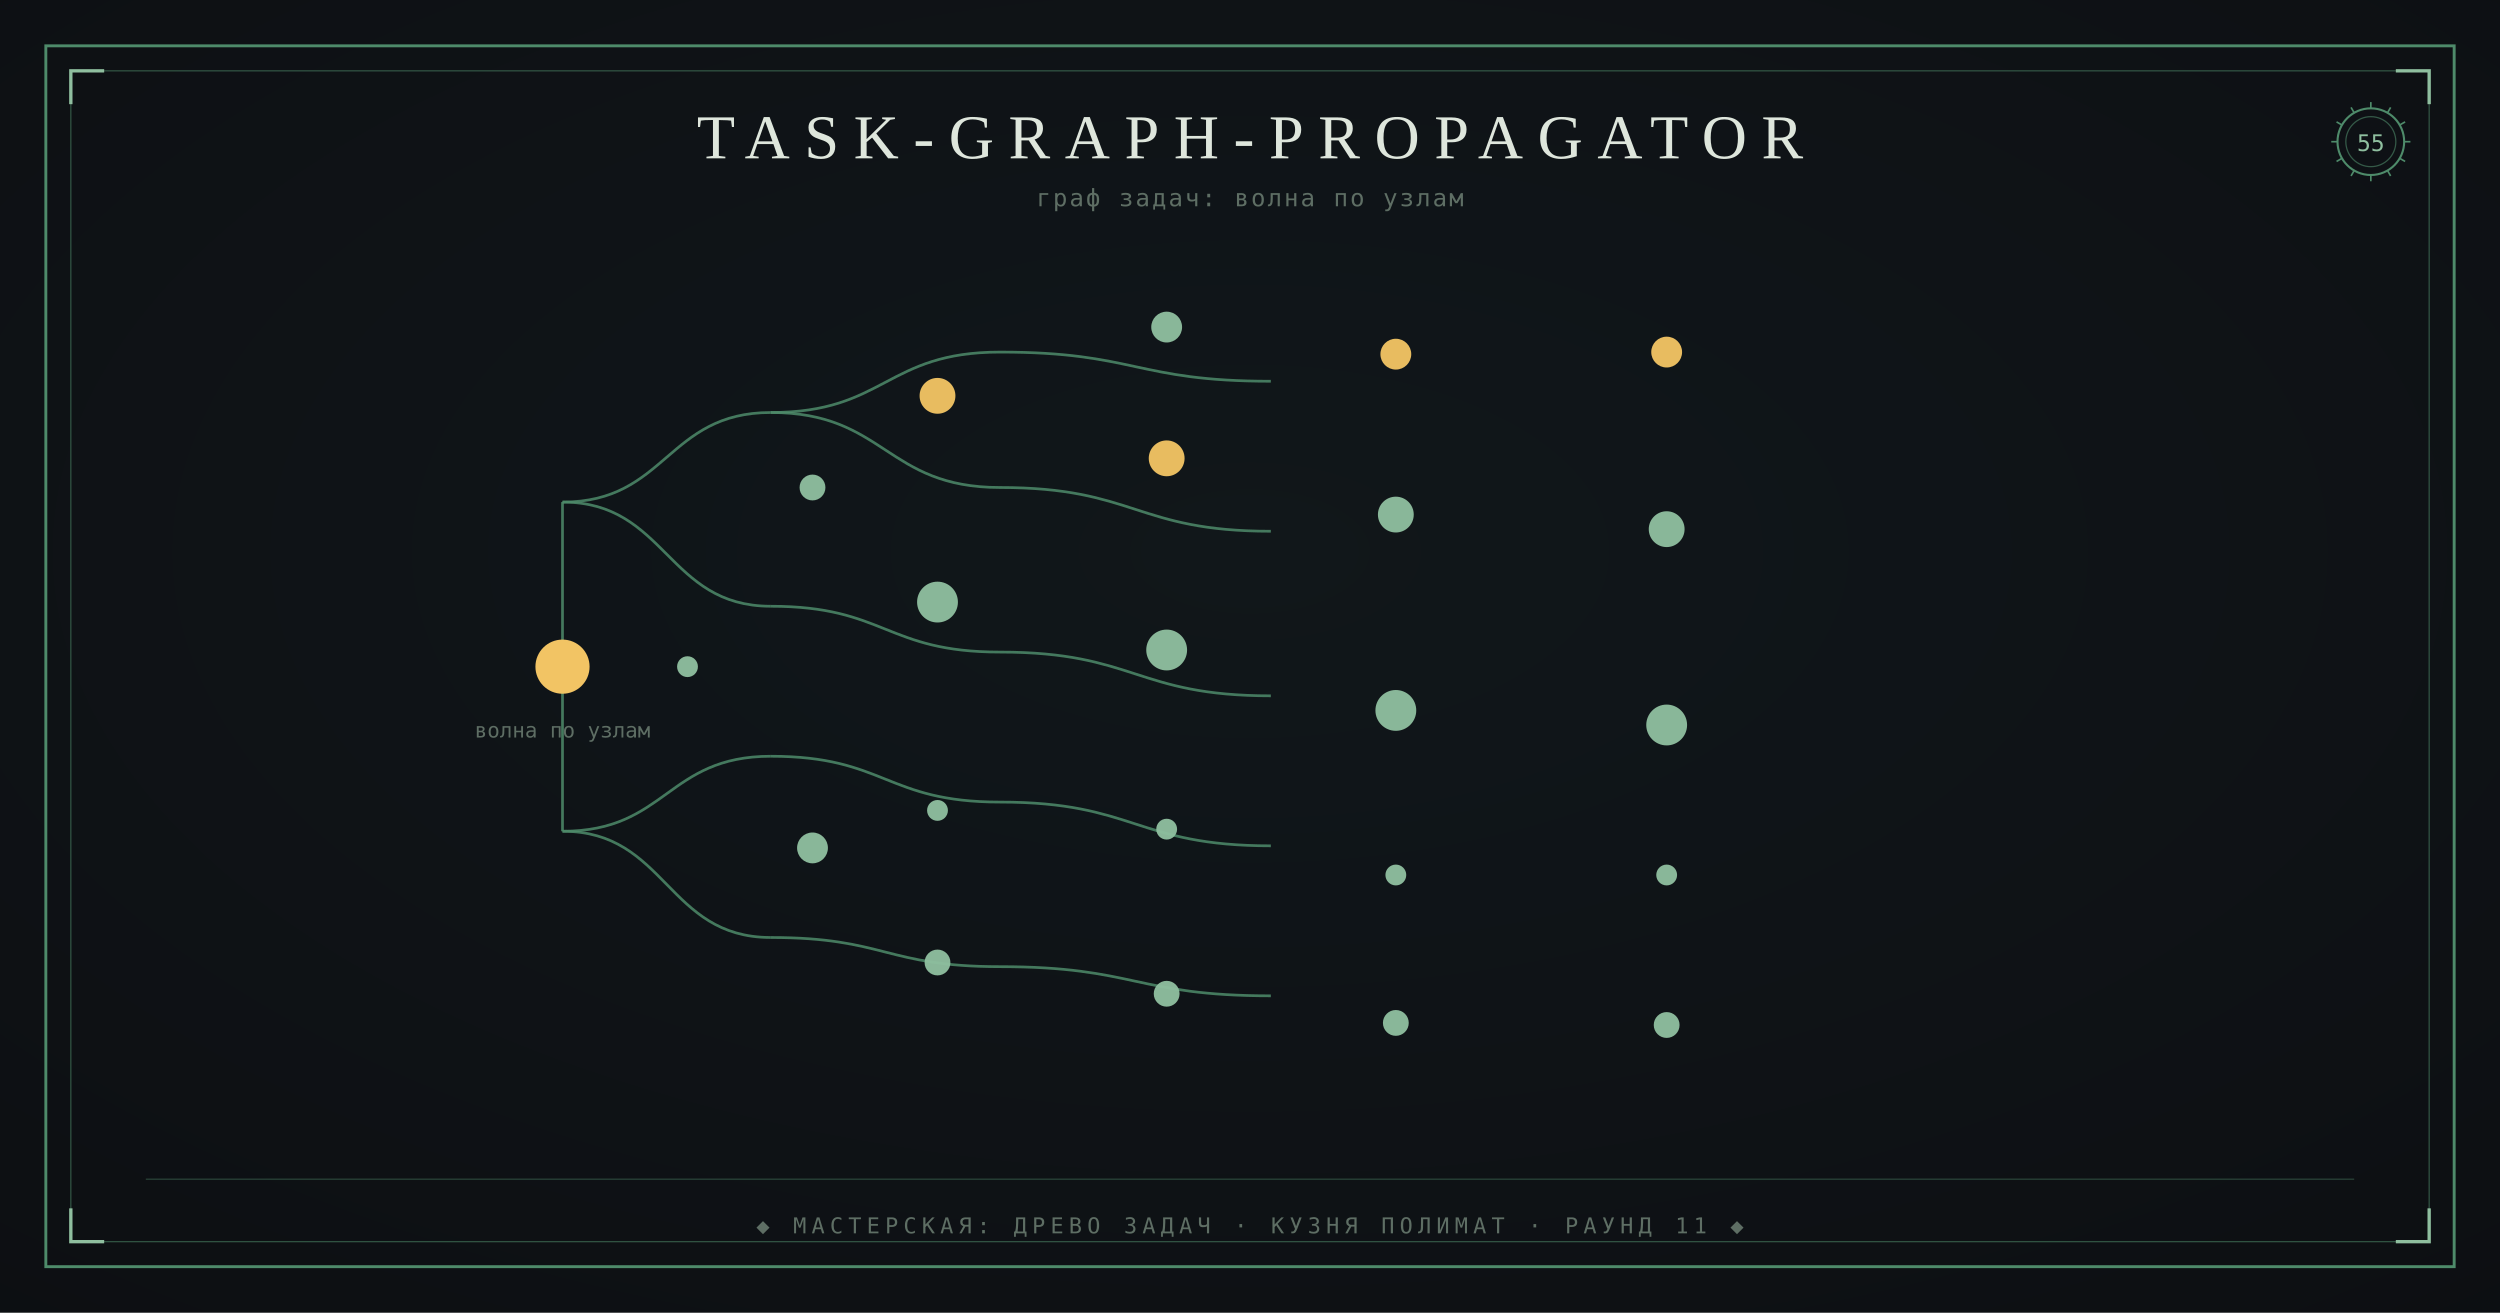
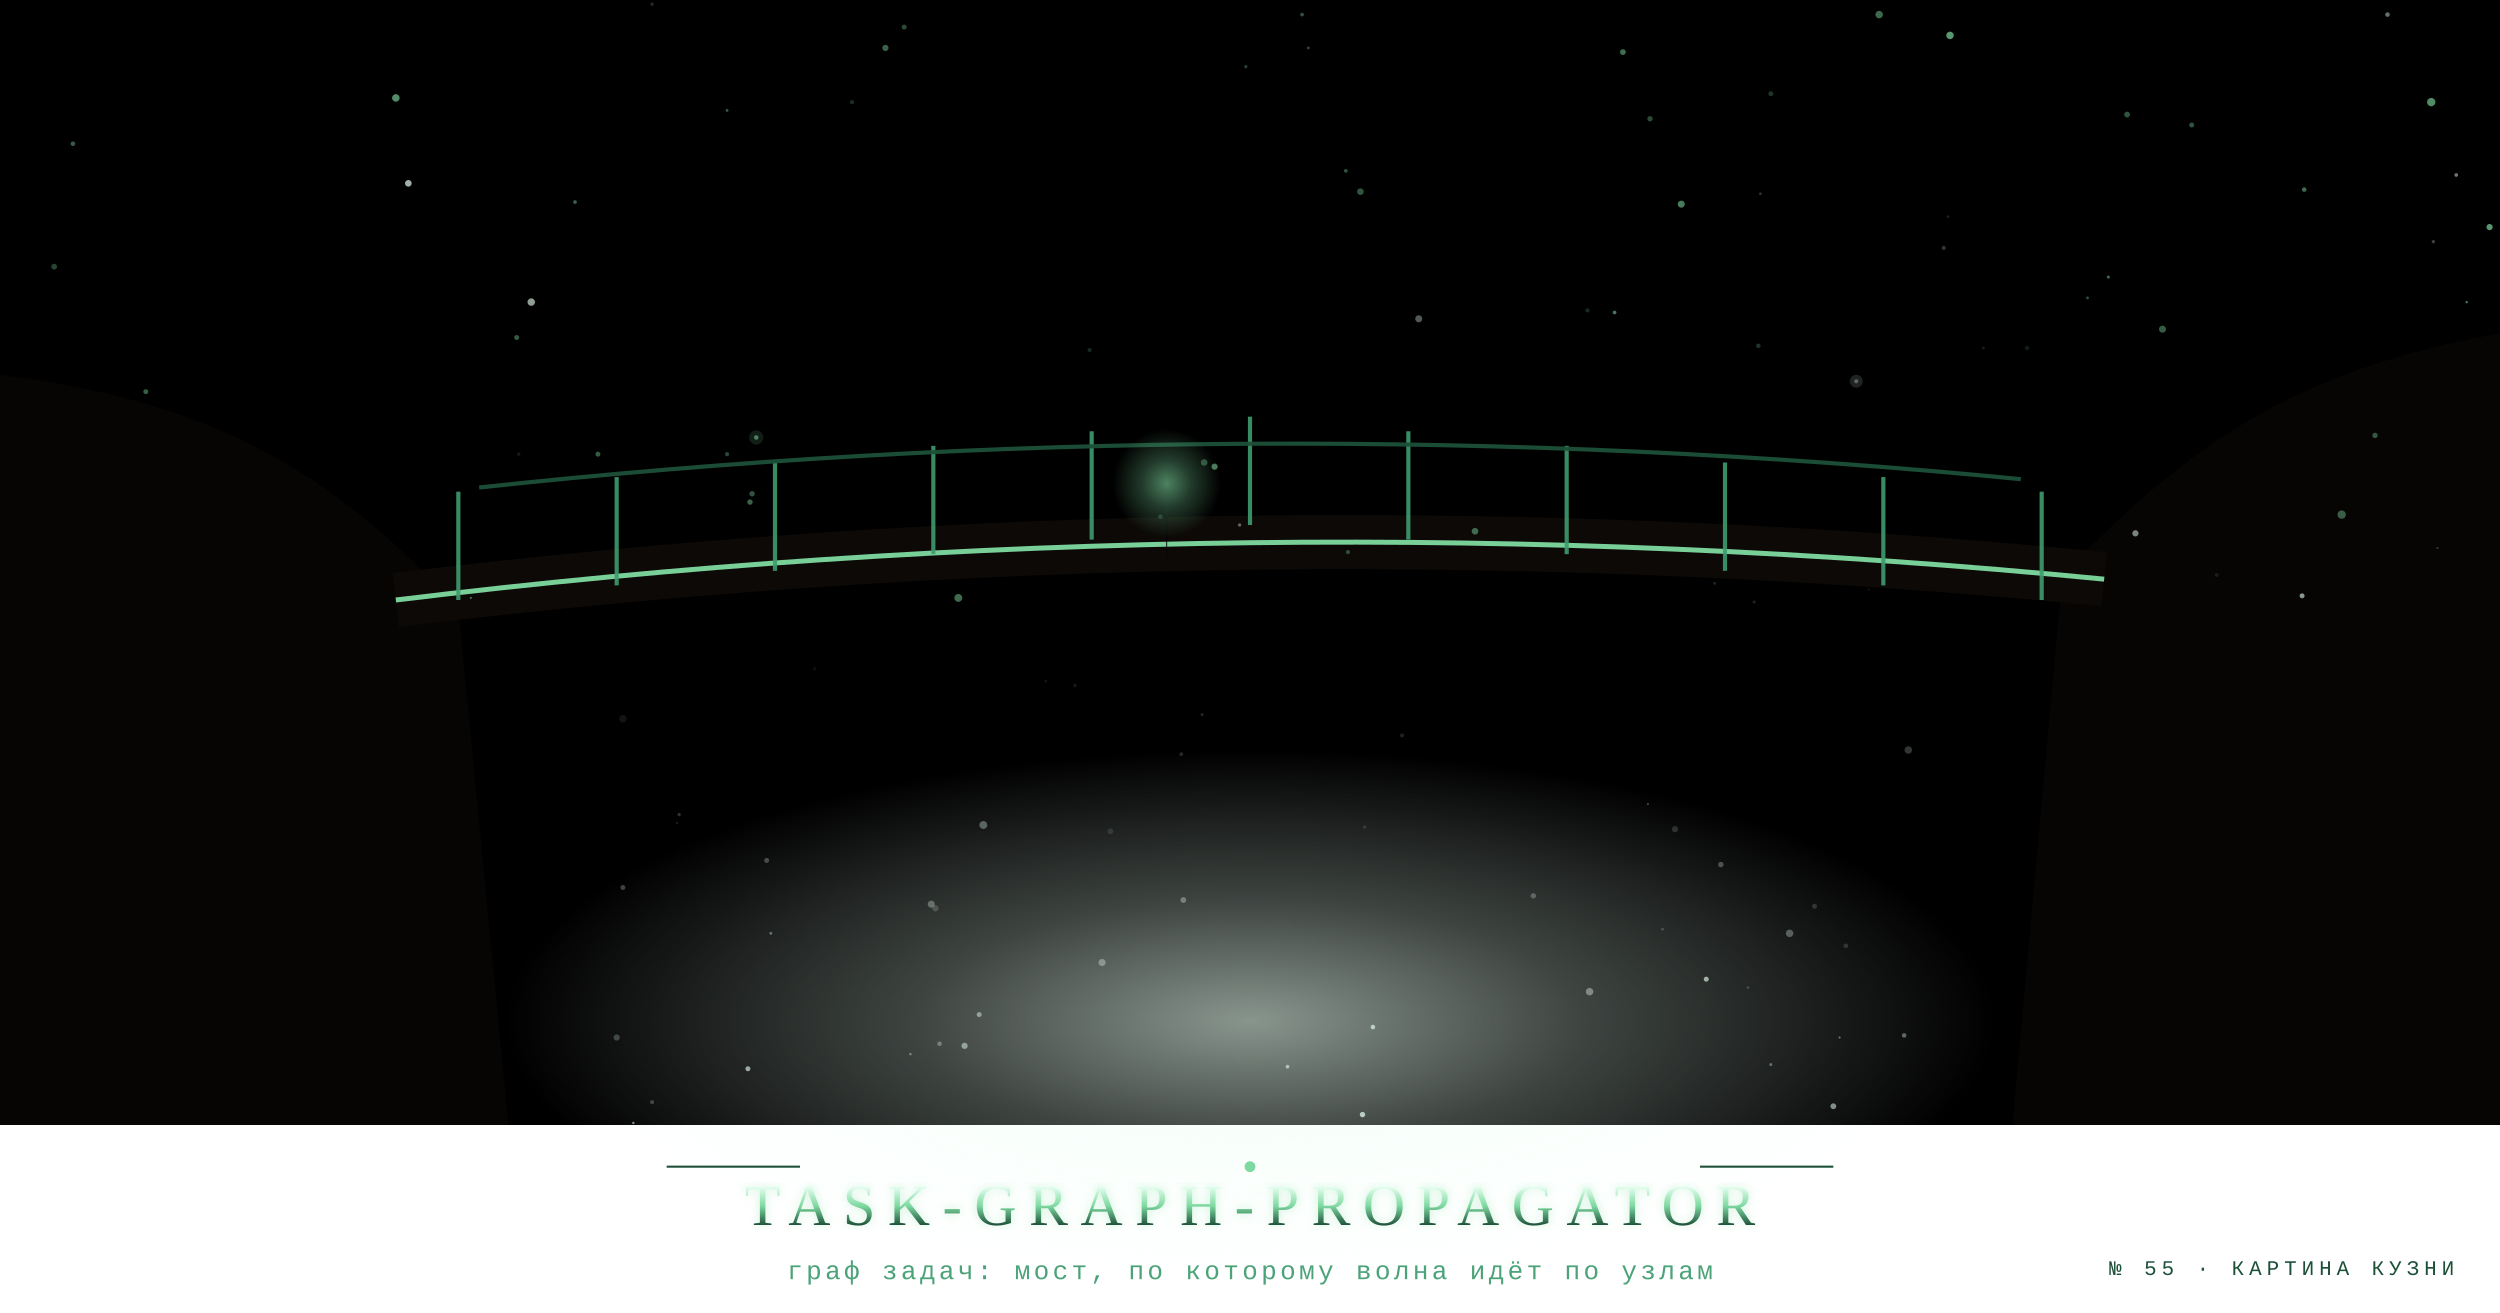
- <svg xmlns="http://www.w3.org/2000/svg" viewBox="0 0 1200 630" width="1200" height="630">
-   <rect width="1200" height="630" fill="#0B0E10" />
-   <radialGradient id="vig55" cx="0.5" cy="0.42" r="0.95">
-     <stop offset="0" stop-color="#12181B" />
-     <stop offset="1" stop-color="#0B0E10" />
-   </radialGradient>
-   <rect width="1200" height="630" fill="url(#vig55)" opacity="0.9" />
-   <rect x="22" y="22" width="1156" height="586" fill="none" stroke="#4E8B6A" stroke-width="1.4" />
-   <rect x="34" y="34" width="1132" height="562" fill="none" stroke="#4E8B6A" stroke-width="0.6" opacity="0.55" />
-   <path d="M 34 50 L 34 34 L 50 34" fill="none" stroke="#8FBF9F" stroke-width="1.6" />
-   <path d="M 1166 50 L 1166 34 L 1150 34" fill="none" stroke="#8FBF9F" stroke-width="1.6" />
-   <path d="M 34 580 L 34 596 L 50 596" fill="none" stroke="#8FBF9F" stroke-width="1.6" />
-   <path d="M 1166 580 L 1166 596 L 1150 596" fill="none" stroke="#8FBF9F" stroke-width="1.6" />
-   <text x="600.0" y="76" text-anchor="middle" font-family="Georgia, 'Times New Roman', serif" font-size="30" fill="#DEE6DC" letter-spacing="7">TASK-GRAPH-PROPAGATOR</text>
-   <text x="600.0" y="99" text-anchor="middle" font-family="'Cascadia Mono', ui-monospace, Consolas, monospace" font-size="11.5" fill="#5E6E64" letter-spacing="1">граф задач: волна по узлам</text>
-   <g transform="translate(1138,68)">
-     <circle r="16" fill="none" stroke="#4E8B6A" stroke-width="1" />
-     <circle r="12" fill="none" stroke="#4E8B6A" stroke-width="0.6" opacity="0.6" />
-     <text y="4.5" text-anchor="middle" font-family="'Cascadia Mono', ui-monospace, Consolas, monospace" font-size="11" fill="#8FBF9F">55</text>
-     <g stroke="#4E8B6A" stroke-width="0.8">
-       <line x1="0" y1="-19" x2="0" y2="-16" transform="rotate(0)" />
-       <line x1="0" y1="-19" x2="0" y2="-16" transform="rotate(30)" />
-       <line x1="0" y1="-19" x2="0" y2="-16" transform="rotate(60)" />
-       <line x1="0" y1="-19" x2="0" y2="-16" transform="rotate(90)" />
-       <line x1="0" y1="-19" x2="0" y2="-16" transform="rotate(120)" />
-       <line x1="0" y1="-19" x2="0" y2="-16" transform="rotate(150)" />
-       <line x1="0" y1="-19" x2="0" y2="-16" transform="rotate(180)" />
-       <line x1="0" y1="-19" x2="0" y2="-16" transform="rotate(210)" />
-       <line x1="0" y1="-19" x2="0" y2="-16" transform="rotate(240)" />
-       <line x1="0" y1="-19" x2="0" y2="-16" transform="rotate(270)" />
-       <line x1="0" y1="-19" x2="0" y2="-16" transform="rotate(300)" />
-       <line x1="0" y1="-19" x2="0" y2="-16" transform="rotate(330)" />
-     </g>
+ <svg xmlns="http://www.w3.org/2000/svg" viewBox="0 0 1200 630" width="1200" height="630" role="img">
+   <defs>
+     <linearGradient id="bg" x1="0" y1="0" x2="0" y2="1">
+       <stop offset="0" stop-color="#030202" />
+       <stop offset=".55" stop-color="#0A0705" />
+       <stop offset="1" stop-color="#060403" />
+     </linearGradient>
+     <radialGradient id="vig" cx=".5" cy=".46" r=".75">
+       <stop offset=".55" stop-color="#000" stop-opacity="0" />
+       <stop offset="1" stop-color="#000" stop-opacity=".82" />
+     </radialGradient>
+   </defs>
+   <rect width="1200" height="540" fill="url(#bg)" />
+   <defs>
+     <radialGradient id="ab">
+       <stop offset="0" stop-color="#E8FFF2" stop-opacity="0.9" />
+       <stop offset=".45" stop-color="#E8FFF2" stop-opacity="0.41" />
+       <stop offset="1" stop-color="#E8FFF2" stop-opacity="0" />
+     </radialGradient>
+     <radialGradient id="gl">
+       <stop offset="0" stop-color="#7ED9A0" stop-opacity="0.6" />
+       <stop offset=".45" stop-color="#7ED9A0" stop-opacity="0.27" />
+       <stop offset="1" stop-color="#7ED9A0" stop-opacity="0" />
+     </radialGradient>
+     <filter id="neb" x="-20%" y="-20%" width="140%" height="140%">
+       <feTurbulence type="fractalNoise" baseFrequency="0.005 0.007" numOctaves="4" seed="954" result="n" />
+       <feColorMatrix in="n" type="matrix" values="0 0 0 0 0.494  0 0 0 0 0.851  0 0 0 0 0.627  0 0 0 0.67 -0.38" />
+       <feGaussianBlur stdDeviation="2" />
+     </filter>
+     <filter id="neb2" x="-20%" y="-20%" width="140%" height="140%">
+       <feTurbulence type="fractalNoise" baseFrequency="0.007 0.004" numOctaves="3" seed="961" result="n" />
+       <feColorMatrix in="n" type="matrix" values="0 0 0 0 0.788  0 0 0 0 0.706  0 0 0 0 0.345  0 0 0 0.60 -0.35" />
+       <feGaussianBlur stdDeviation="1.6" />
+     </filter>
+   </defs>
+   <rect width="1200" height="540" opacity="2.20" />
+   <path d="M0 540 L0 180 C 100 192 160 226 220 292 L244 540 Z" fill="#070503" />
+   <path d="M1200 540 L1200 160 C 1100 178 1050 214 990 276 L966 540 Z" fill="#070503" />
+   <ellipse cx="600" cy="490" rx="360" ry="130" fill="url(#ab)" opacity=".65" />
+   <path d="M190 288 Q 600 238 1010 278" stroke="#0C0906" stroke-width="26" fill="none" />
+   <path d="M190 288 Q 600 238 1010 278" stroke="#7ED9A0" stroke-width="2.4" fill="none" opacity=".95" />
+   <line x1="220" y1="288" x2="220" y2="236" stroke="#3E9B6E" stroke-width="2" opacity=".9" />
+   <line x1="296" y1="281" x2="296" y2="229" stroke="#3E9B6E" stroke-width="2" opacity=".9" />
+   <line x1="372" y1="274" x2="372" y2="222" stroke="#3E9B6E" stroke-width="2" opacity=".9" />
+   <line x1="448" y1="266" x2="448" y2="214" stroke="#3E9B6E" stroke-width="2" opacity=".9" />
+   <line x1="524" y1="259" x2="524" y2="207" stroke="#3E9B6E" stroke-width="2" opacity=".9" />
+   <line x1="600" y1="252" x2="600" y2="200" stroke="#3E9B6E" stroke-width="2" opacity=".9" />
+   <line x1="676" y1="259" x2="676" y2="207" stroke="#3E9B6E" stroke-width="2" opacity=".9" />
+   <line x1="752" y1="266" x2="752" y2="214" stroke="#3E9B6E" stroke-width="2" opacity=".9" />
+   <line x1="828" y1="274" x2="828" y2="222" stroke="#3E9B6E" stroke-width="2" opacity=".9" />
+   <line x1="904" y1="281" x2="904" y2="229" stroke="#3E9B6E" stroke-width="2" opacity=".9" />
+   <line x1="980" y1="288" x2="980" y2="236" stroke="#3E9B6E" stroke-width="2" opacity=".9" />
+   <path d="M230 234 Q 600 194 970 230" stroke="#1C5038" stroke-width="2" fill="none" opacity=".95" />
+   <g transform="translate(560 270) scale(1.50) rotate(0)">
+     <path d="M0 0 C -0.16 -3 -0.2 -8 -0.13 -12.5 C -0.1 -14 -0.34 -14.6 -0.5 -15.6 C -0.95 -18.5 -1 -22 -0.55 -24.5 C -0.28 -26 -0.28 -27 -0.4 -28.4 C -0.5 -30.2 0.5 -30.2 0.4 -28.4 C 0.28 -27 0.28 -26 0.55 -24.5 C 1 -22 0.95 -18.5 0.5 -15.6 C 0.34 -14.6 0.1 -14 0.13 -12.5 C 0.2 -8 0.16 -3 0 0 Z" fill="#020202" opacity="0.94" />
  </g>
-   <line x1="70" y1="566" x2="1130" y2="566" stroke="#4E8B6A" stroke-width="0.5" opacity="0.5" />
-   <text x="600.0" y="592" text-anchor="middle" font-family="'Cascadia Mono', ui-monospace, Consolas, monospace" font-size="10.5" fill="#5E6E64" letter-spacing="2.5">◆ МАСТЕРСКАЯ: ДРЕВО ЗАДАЧ · КУЗНЯ ПОЛИМАТ · РАУНД 11 ◆</text>
-   <clipPath id="clip55">
-     <rect x="70" y="118" width="1060" height="404" />
-   </clipPath>
-   <g clip-path="url(#clip55)">
-     <path d="M 270 320 C 270 320 270 241 270 241" fill="none" stroke="#4E8B6A" stroke-width="1.3" opacity="0.85" />
-     <path d="M 270 320 C 270 320 270 399 270 399" fill="none" stroke="#4E8B6A" stroke-width="1.3" opacity="0.85" />
-     <path d="M 270 241 C 320 241 320 198 370 198" fill="none" stroke="#4E8B6A" stroke-width="1.3" opacity="0.85" />
-     <path d="M 270 241 C 320 241 320 291 370 291" fill="none" stroke="#4E8B6A" stroke-width="1.3" opacity="0.85" />
-     <path d="M 270 399 C 320 399 320 363 370 363" fill="none" stroke="#4E8B6A" stroke-width="1.3" opacity="0.85" />
-     <path d="M 270 399 C 320 399 320 450 370 450" fill="none" stroke="#4E8B6A" stroke-width="1.3" opacity="0.85" />
-     <path d="M 370 198 C 425 198 425 169 480 169" fill="none" stroke="#4E8B6A" stroke-width="1.3" opacity="0.85" />
-     <path d="M 370 198 C 425 198 425 234 480 234" fill="none" stroke="#4E8B6A" stroke-width="1.3" opacity="0.85" />
-     <path d="M 370 291 C 425 291 425 313 480 313" fill="none" stroke="#4E8B6A" stroke-width="1.3" opacity="0.85" />
-     <path d="M 370 363 C 425 363 425 385 480 385" fill="none" stroke="#4E8B6A" stroke-width="1.3" opacity="0.85" />
-     <path d="M 370 450 C 425 450 425 464 480 464" fill="none" stroke="#4E8B6A" stroke-width="1.3" opacity="0.85" />
-     <path d="M 480 169 C 545 169 545 183 610 183" fill="none" stroke="#4E8B6A" stroke-width="1.3" opacity="0.85" />
-     <path d="M 480 234 C 545 234 545 255 610 255" fill="none" stroke="#4E8B6A" stroke-width="1.3" opacity="0.85" />
-     <path d="M 480 313 C 545 313 545 334 610 334" fill="none" stroke="#4E8B6A" stroke-width="1.3" opacity="0.85" />
-     <path d="M 480 385 C 545 385 545 406 610 406" fill="none" stroke="#4E8B6A" stroke-width="1.3" opacity="0.85" />
-     <path d="M 480 464 C 545 464 545 478 610 478" fill="none" stroke="#4E8B6A" stroke-width="1.3" opacity="0.85" />
-     <circle cx="330" cy="320" r="5.0" fill="#8FBF9F" opacity="0.95" />
-     <circle cx="390" cy="234" r="6.2" fill="#8FBF9F" opacity="0.95" />
-     <circle cx="390" cy="407" r="7.4" fill="#8FBF9F" opacity="0.95" />
-     <circle cx="450" cy="190" r="8.6" fill="#F2C464" opacity="0.95" />
-     <circle cx="450" cy="289" r="9.8" fill="#8FBF9F" opacity="0.95" />
-     <circle cx="450" cy="389" r="5.0" fill="#8FBF9F" opacity="0.95" />
-     <circle cx="450" cy="462" r="6.2" fill="#8FBF9F" opacity="0.95" />
-     <circle cx="560" cy="157" r="7.4" fill="#8FBF9F" opacity="0.95" />
-     <circle cx="560" cy="220" r="8.6" fill="#F2C464" opacity="0.95" />
-     <circle cx="560" cy="312" r="9.8" fill="#8FBF9F" opacity="0.95" />
-     <circle cx="560" cy="398" r="5.0" fill="#8FBF9F" opacity="0.95" />
-     <circle cx="560" cy="477" r="6.2" fill="#8FBF9F" opacity="0.95" />
-     <circle cx="670" cy="170" r="7.4" fill="#F2C464" opacity="0.95" />
-     <circle cx="670" cy="247" r="8.6" fill="#8FBF9F" opacity="0.95" />
-     <circle cx="670" cy="341" r="9.8" fill="#8FBF9F" opacity="0.95" />
-     <circle cx="670" cy="420" r="5.0" fill="#8FBF9F" opacity="0.95" />
-     <circle cx="670" cy="491" r="6.2" fill="#8FBF9F" opacity="0.95" />
-     <circle cx="800" cy="169" r="7.4" fill="#F2C464" opacity="0.95" />
-     <circle cx="800" cy="254" r="8.6" fill="#8FBF9F" opacity="0.95" />
-     <circle cx="800" cy="348" r="9.8" fill="#8FBF9F" opacity="0.95" />
-     <circle cx="800" cy="420" r="5.0" fill="#8FBF9F" opacity="0.95" />
-     <circle cx="800" cy="492" r="6.2" fill="#8FBF9F" opacity="0.95" />
-     <circle cx="270.0" cy="320.0" r="13" fill="#F2C464" />
-     <text x="270.0" y="354" text-anchor="middle" font-family="'Cascadia Mono', ui-monospace, Consolas, monospace" font-size="10" fill="#5E6E64">волна по узлам</text>
-   </g>
+   <circle cx="560.0" cy="232.0" r="26.0" fill="url(#gl)" />
+   <circle cx="673" cy="353" r="1.0" fill="#E8FFF2" opacity="0.13" />
+   <circle cx="502" cy="327" r="0.6" fill="#E8FFF2" opacity="0.09" />
+   <circle cx="529" cy="462" r="1.7" fill="#E8FFF2" opacity="0.35" />
+   <circle cx="391" cy="321" r="0.8" fill="#E8FFF2" opacity="0.06" />
+   <circle cx="313" cy="529" r="1.0" fill="#E8FFF2" opacity="0.22" />
+   <circle cx="577" cy="343" r="0.7" fill="#E8FFF2" opacity="0.16" />
+   <circle cx="296" cy="498" r="1.5" fill="#E8FFF2" opacity="0.23" />
+   <circle cx="914" cy="497" r="1.1" fill="#E8FFF2" opacity="0.36" />
+   <circle cx="451" cy="501" r="1.1" fill="#E8FFF2" opacity="0.31" />
+   <circle cx="839" cy="474" r="0.6" fill="#E8FFF2" opacity="0.20" />
+   <circle cx="325" cy="395" r="0.5" fill="#E8FFF2" opacity="0.14" />
+   <circle cx="763" cy="476" r="1.8" fill="#E8FFF2" opacity="0.39" />
+   <circle cx="880" cy="531" r="1.4" fill="#E8FFF2" opacity="0.52" />
+   <circle cx="368" cy="413" r="1.2" fill="#E8FFF2" opacity="0.26" />
+   <circle cx="654" cy="535" r="1.3" fill="#E8FFF2" opacity="0.71" />
+   <circle cx="472" cy="396" r="1.9" fill="#E8FFF2" opacity="0.33" />
+   <circle cx="304" cy="539" r="0.6" fill="#E8FFF2" opacity="0.52" />
+   <circle cx="299" cy="426" r="1.2" fill="#E8FFF2" opacity="0.25" />
+   <circle cx="659" cy="493" r="1.1" fill="#E8FFF2" opacity="0.64" />
+   <circle cx="463" cy="502" r="1.5" fill="#E8FFF2" opacity="0.48" />
+   <circle cx="470" cy="487" r="1.2" fill="#E8FFF2" opacity="0.46" />
+   <circle cx="516" cy="329" r="0.9" fill="#E8FFF2" opacity="0.09" />
+   <circle cx="447" cy="434" r="1.7" fill="#E8FFF2" opacity="0.31" />
+   <circle cx="326" cy="391" r="0.8" fill="#E8FFF2" opacity="0.20" />
+   <circle cx="359" cy="513" r="1.2" fill="#E8FFF2" opacity="0.61" />
+   <circle cx="871" cy="435" r="1.2" fill="#E8FFF2" opacity="0.16" />
+   <circle cx="826" cy="415" r="1.3" fill="#E8FFF2" opacity="0.28" />
+   <circle cx="850" cy="511" r="0.7" fill="#E8FFF2" opacity="0.37" />
+   <circle cx="533" cy="399" r="1.4" fill="#E8FFF2" opacity="0.11" />
+   <circle cx="886" cy="454" r="1.1" fill="#E8FFF2" opacity="0.15" />
+   <circle cx="804" cy="398" r="1.5" fill="#E8FFF2" opacity="0.16" />
+   <circle cx="618" cy="512" r="0.9" fill="#E8FFF2" opacity="0.57" />
+   <circle cx="449" cy="436" r="1.5" fill="#E8FFF2" opacity="0.18" />
+   <circle cx="798" cy="446" r="0.7" fill="#E8FFF2" opacity="0.18" />
+   <circle cx="883" cy="498" r="0.5" fill="#E8FFF2" opacity="0.42" />
+   <circle cx="568" cy="432" r="1.4" fill="#E8FFF2" opacity="0.33" />
+   <circle cx="791" cy="386" r="0.5" fill="#E8FFF2" opacity="0.28" />
+   <circle cx="736" cy="430" r="1.3" fill="#E8FFF2" opacity="0.26" />
+   <circle cx="567" cy="362" r="0.9" fill="#E8FFF2" opacity="0.16" />
+   <circle cx="299" cy="345" r="1.8" fill="#E8FFF2" opacity="0.08" />
+   <circle cx="859" cy="448" r="1.8" fill="#E8FFF2" opacity="0.31" />
+   <circle cx="655" cy="397" r="0.7" fill="#E8FFF2" opacity="0.15" />
+   <circle cx="819" cy="470" r="1.2" fill="#E8FFF2" opacity="0.63" />
+   <circle cx="370" cy="448" r="0.7" fill="#E8FFF2" opacity="0.37" />
+   <circle cx="437" cy="506" r="0.6" fill="#E8FFF2" opacity="0.36" />
+   <circle cx="916" cy="360" r="1.8" fill="#E8FFF2" opacity="0.21" />
+   <circle cx="1179" cy="84" r="0.9" fill="#E8FFF2" opacity="0.47" />
+   <circle cx="425" cy="23" r="1.5" fill="#7ED9A0" opacity="0.45" />
+   <circle cx="891" cy="183" r="3.1" fill="#E8FFF2" opacity=".14" />
+   <circle cx="891" cy="183" r="1.0" fill="#E8FFF2" opacity="0.30" />
+   <circle cx="434" cy="13" r="1.2" fill="#7ED9A0" opacity="0.34" />
+   <circle cx="1105" cy="286" r="1.2" fill="#E8FFF2" opacity="0.58" />
+   <circle cx="681" cy="153" r="1.7" fill="#E8FFF2" opacity="0.35" />
+   <circle cx="792" cy="57" r="1.3" fill="#7ED9A0" opacity="0.34" />
+   <circle cx="557" cy="248" r="1.1" fill="#7ED9A0" opacity="0.20" />
+   <circle cx="897" cy="283" r="0.5" fill="#7ED9A0" opacity="0.13" />
+   <circle cx="1146" cy="7" r="1.1" fill="#E8FFF2" opacity="0.44" />
+   <circle cx="349" cy="218" r="1.0" fill="#7ED9A0" opacity="0.34" />
+   <circle cx="935" cy="104" r="0.7" fill="#7ED9A0" opacity="0.16" />
+   <circle cx="196" cy="88" r="1.6" fill="#E8FFF2" opacity="0.69" />
+   <circle cx="1021" cy="55" r="1.4" fill="#7ED9A0" opacity="0.39" />
+   <circle cx="26" cy="128" r="1.4" fill="#7ED9A0" opacity="0.31" />
+   <circle cx="1167" cy="49" r="2.0" fill="#7ED9A0" opacity="0.64" />
+   <circle cx="779" cy="25" r="1.4" fill="#7ED9A0" opacity="0.50" />
+   <circle cx="762" cy="149" r="1.0" fill="#7ED9A0" opacity="0.20" />
+   <circle cx="361" cy="237" r="1.3" fill="#7ED9A0" opacity="0.38" />
+   <circle cx="460" cy="287" r="1.9" fill="#7ED9A0" opacity="0.49" />
+   <circle cx="70" cy="188" r="1.2" fill="#7ED9A0" opacity="0.43" />
+   <circle cx="973" cy="167" r="1.1" fill="#7ED9A0" opacity="0.13" />
+   <circle cx="1140" cy="209" r="1.3" fill="#7ED9A0" opacity="0.39" />
+   <circle cx="1052" cy="60" r="1.2" fill="#7ED9A0" opacity="0.38" />
+   <circle cx="1168" cy="116" r="0.8" fill="#E8FFF2" opacity="0.26" />
+   <circle cx="1002" cy="143" r="0.7" fill="#7ED9A0" opacity="0.36" />
+   <circle cx="578" cy="222" r="1.6" fill="#7ED9A0" opacity="0.34" />
+   <circle cx="1106" cy="91" r="1.1" fill="#7ED9A0" opacity="0.49" />
+   <circle cx="276" cy="97" r="0.9" fill="#7ED9A0" opacity="0.45" />
+   <circle cx="845" cy="93" r="0.7" fill="#E8FFF2" opacity="0.19" />
+   <circle cx="287" cy="218" r="1.2" fill="#7ED9A0" opacity="0.42" />
+   <circle cx="190" cy="47" r="1.8" fill="#7ED9A0" opacity="0.65" />
+   <circle cx="363" cy="210" r="3.4" fill="#7ED9A0" opacity=".14" />
+   <circle cx="363" cy="210" r="1.1" fill="#7ED9A0" opacity="0.52" />
+   <circle cx="708" cy="255" r="1.6" fill="#7ED9A0" opacity="0.47" />
+   <circle cx="1195" cy="109" r="1.5" fill="#7ED9A0" opacity="0.69" />
+   <circle cx="936" cy="17" r="1.8" fill="#7ED9A0" opacity="0.69" />
+   <circle cx="850" cy="45" r="1.2" fill="#7ED9A0" opacity="0.24" />
+   <circle cx="647" cy="265" r="1.0" fill="#7ED9A0" opacity="0.33" />
+   <circle cx="595" cy="252" r="0.8" fill="#E8FFF2" opacity="0.38" />
+   <circle cx="409" cy="49" r="1.0" fill="#7ED9A0" opacity="0.21" />
+   <circle cx="844" cy="166" r="1.1" fill="#7ED9A0" opacity="0.24" />
+   <circle cx="807" cy="98" r="1.7" fill="#7ED9A0" opacity="0.57" />
+   <circle cx="248" cy="162" r="1.2" fill="#7ED9A0" opacity="0.42" />
+   <circle cx="1184" cy="145" r="0.6" fill="#7ED9A0" opacity="0.52" />
+   <circle cx="1124" cy="247" r="2.0" fill="#7ED9A0" opacity="0.42" />
+   <circle cx="952" cy="167" r="0.7" fill="#7ED9A0" opacity="0.15" />
+   <circle cx="255" cy="145" r="1.8" fill="#E8FFF2" opacity="0.61" />
+   <circle cx="1012" cy="133" r="0.7" fill="#7ED9A0" opacity="0.53" />
+   <circle cx="523" cy="168" r="1.0" fill="#7ED9A0" opacity="0.19" />
+   <circle cx="349" cy="53" r="0.7" fill="#7ED9A0" opacity="0.42" />
+   <circle cx="646" cy="82" r="0.9" fill="#7ED9A0" opacity="0.38" />
+   <circle cx="775" cy="150" r="0.9" fill="#7ED9A0" opacity="0.55" />
+   <circle cx="249" cy="218" r="0.8" fill="#7ED9A0" opacity="0.14" />
+   <circle cx="933" cy="119" r="1.0" fill="#E8FFF2" opacity="0.21" />
+   <circle cx="226" cy="287" r="0.5" fill="#7ED9A0" opacity="0.54" />
+   <circle cx="1170" cy="263" r="0.5" fill="#7ED9A0" opacity="0.29" />
+   <circle cx="1064" cy="276" r="0.9" fill="#7ED9A0" opacity="0.13" />
+   <circle cx="842" cy="289" r="0.7" fill="#7ED9A0" opacity="0.20" />
+   <circle cx="35" cy="69" r="1.1" fill="#7ED9A0" opacity="0.43" />
+   <circle cx="1025" cy="256" r="1.5" fill="#E8FFF2" opacity="0.51" />
+   <circle cx="598" cy="32" r="0.8" fill="#7ED9A0" opacity="0.30" />
+   <circle cx="583" cy="224" r="1.5" fill="#7ED9A0" opacity="0.56" />
+   <circle cx="823" cy="280" r="0.7" fill="#7ED9A0" opacity="0.19" />
+   <circle cx="902" cy="7" r="1.8" fill="#7ED9A0" opacity="0.48" />
+   <circle cx="1038" cy="158" r="1.7" fill="#7ED9A0" opacity="0.42" />
+   <circle cx="360" cy="241" r="1.3" fill="#7ED9A0" opacity="0.45" />
+   <circle cx="653" cy="92" r="1.6" fill="#7ED9A0" opacity="0.39" />
+   <circle cx="625" cy="7" r="0.9" fill="#7ED9A0" opacity="0.38" />
+   <circle cx="628" cy="23" r="0.7" fill="#7ED9A0" opacity="0.33" />
+   <circle cx="313" cy="2" r="0.8" fill="#E8FFF2" opacity="0.17" />
+   <linearGradient id="gtxt" x1="0" y1="0" x2="0" y2="1">
+     <stop offset="0" stop-color="#E8FFF2" />
+     <stop offset=".5" stop-color="#7ED9A0" />
+     <stop offset="1" stop-color="#1C5038" />
+   </linearGradient>
+   <filter id="soft">
+     <feGaussianBlur stdDeviation="2.2" />
+   </filter>
+   <line x1="320" y1="560" x2="384" y2="560" stroke="#1C5038" stroke-width="1" />
+   <circle cx="600" cy="560" r="2.6" fill="#7ED9A0" />
+   <line x1="816" y1="560" x2="880" y2="560" stroke="#1C5038" stroke-width="1" />
+   <text x="600.0" y="588" text-anchor="middle" font-family="Georgia,'Times New Roman',serif" font-size="28" letter-spacing="6" fill="#7ED9A0" opacity=".38" filter="url(#soft)">TASK-GRAPH-PROPAGATOR</text>
+   <text x="600.0" y="588" text-anchor="middle" font-family="Georgia,'Times New Roman',serif" font-size="28" letter-spacing="6" fill="url(#gtxt)">TASK-GRAPH-PROPAGATOR</text>
+   <text x="600.0" y="614" text-anchor="middle" font-family="ui-monospace,'Cascadia Mono',Consolas,'Courier New',monospace" font-size="12.5" letter-spacing="1.6" fill="#3E9B6E" opacity=".92">граф задач: мост, по которому волна идёт по узлам</text>
+   <text x="1178" y="612" text-anchor="end" font-family="ui-monospace,'Cascadia Mono',Consolas,'Courier New',monospace" font-size="10" letter-spacing="2.4" fill="#1C5038">№ 55 · КАРТИНА КУЗНИ</text>
</svg>
